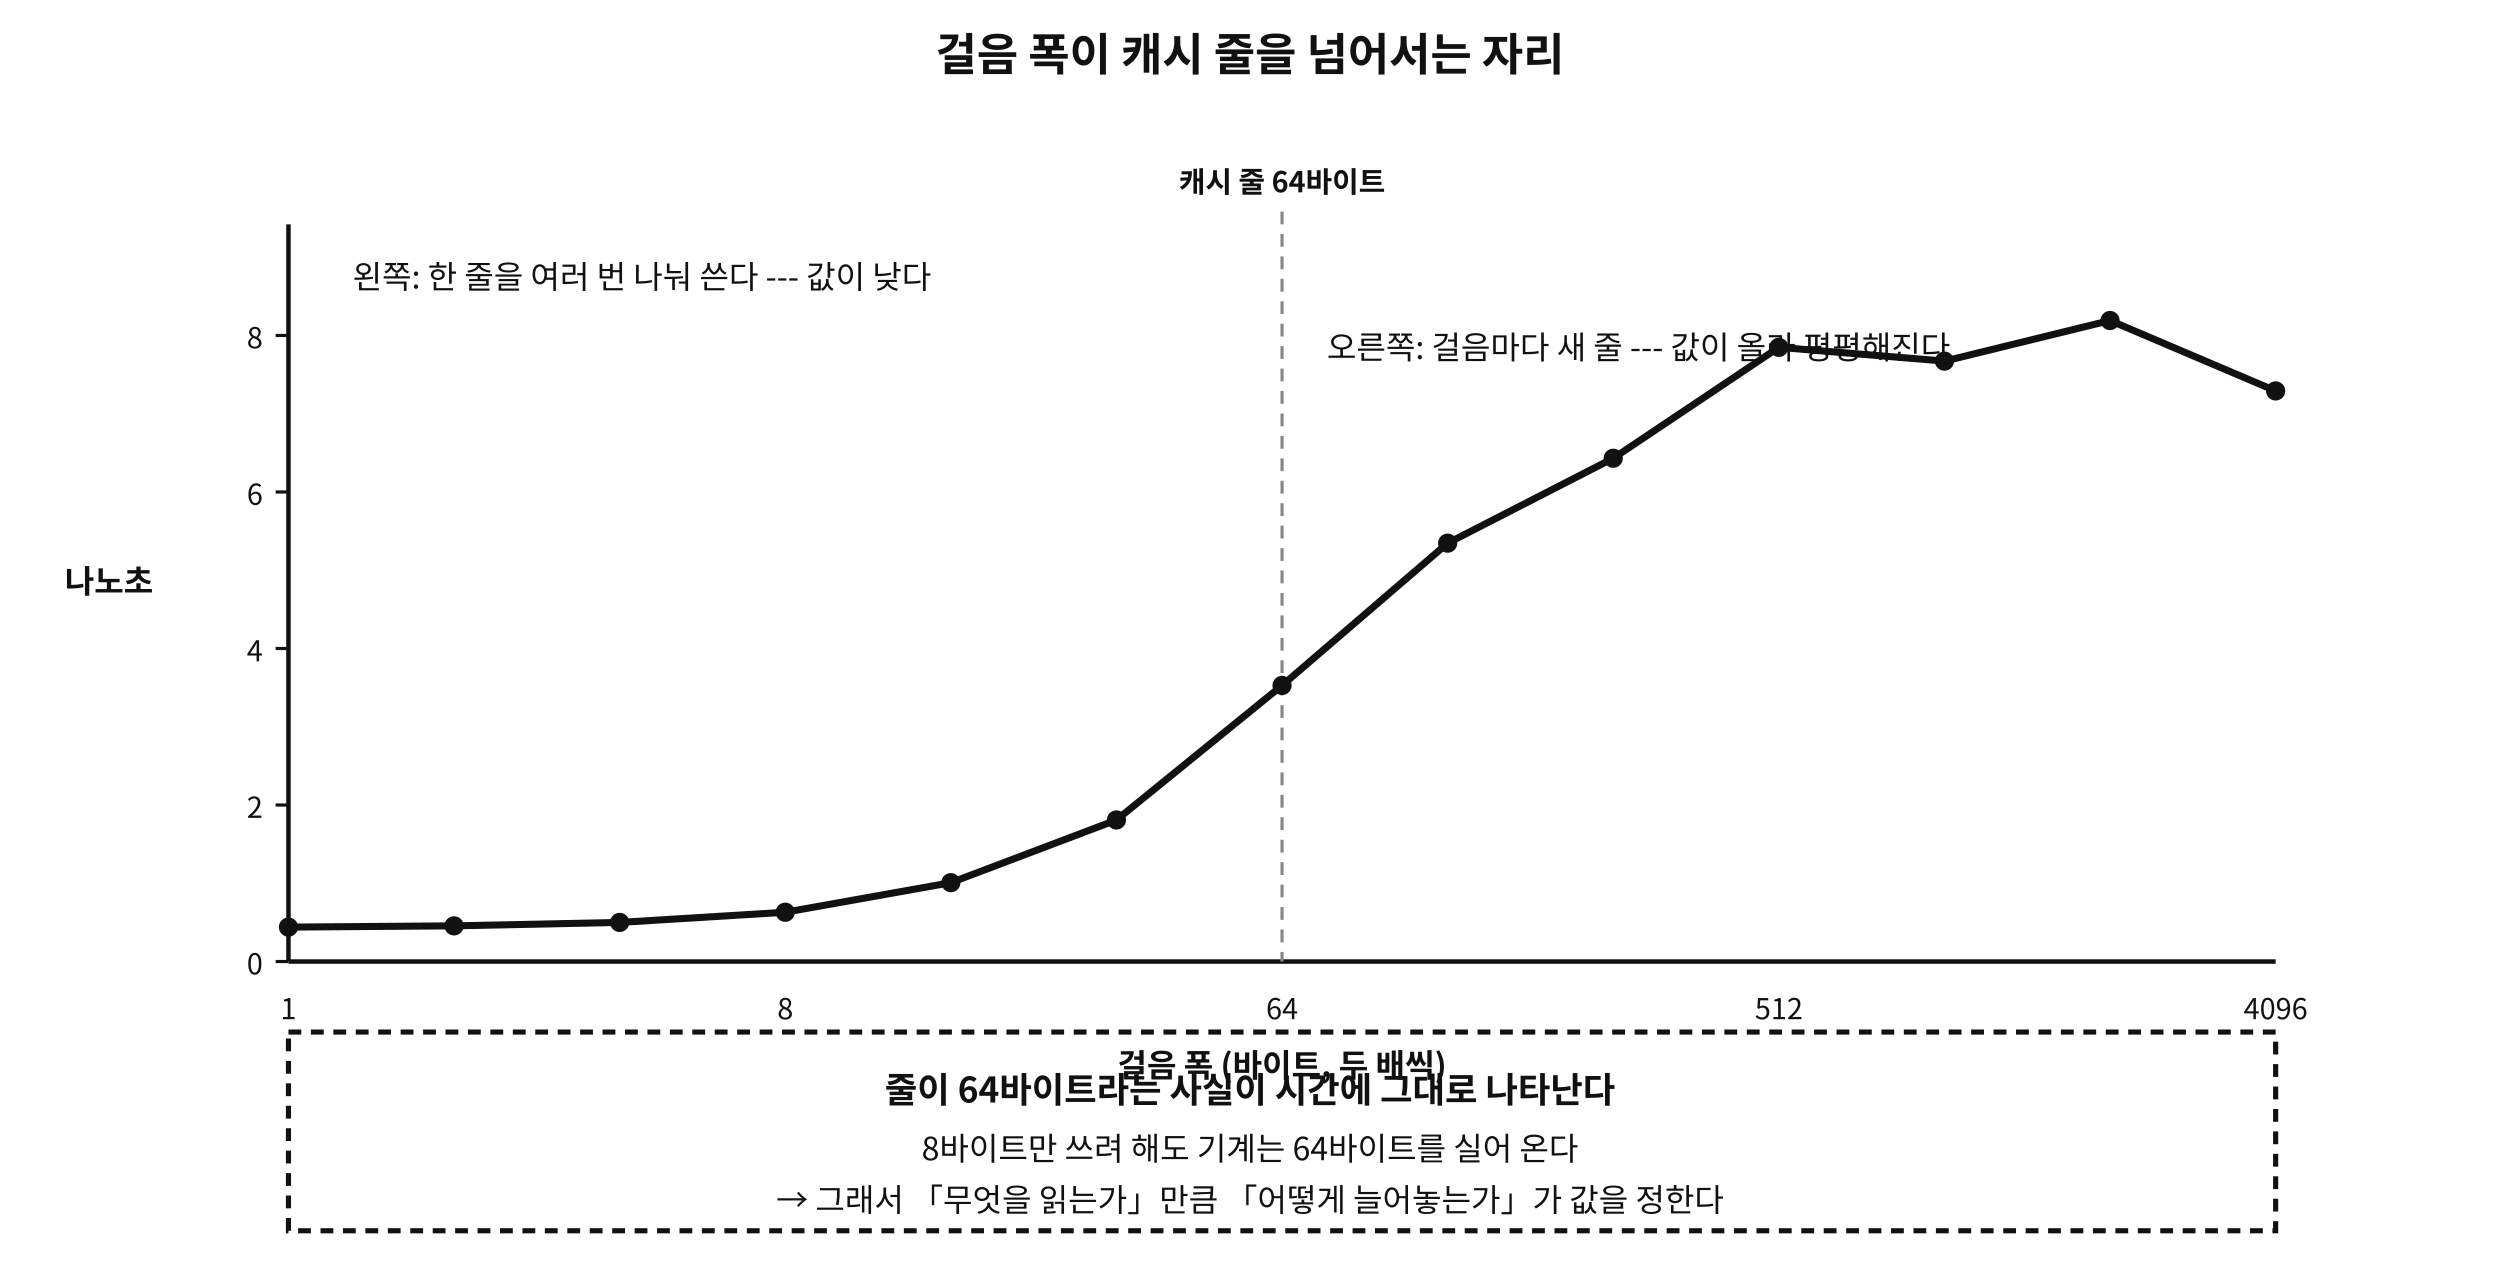
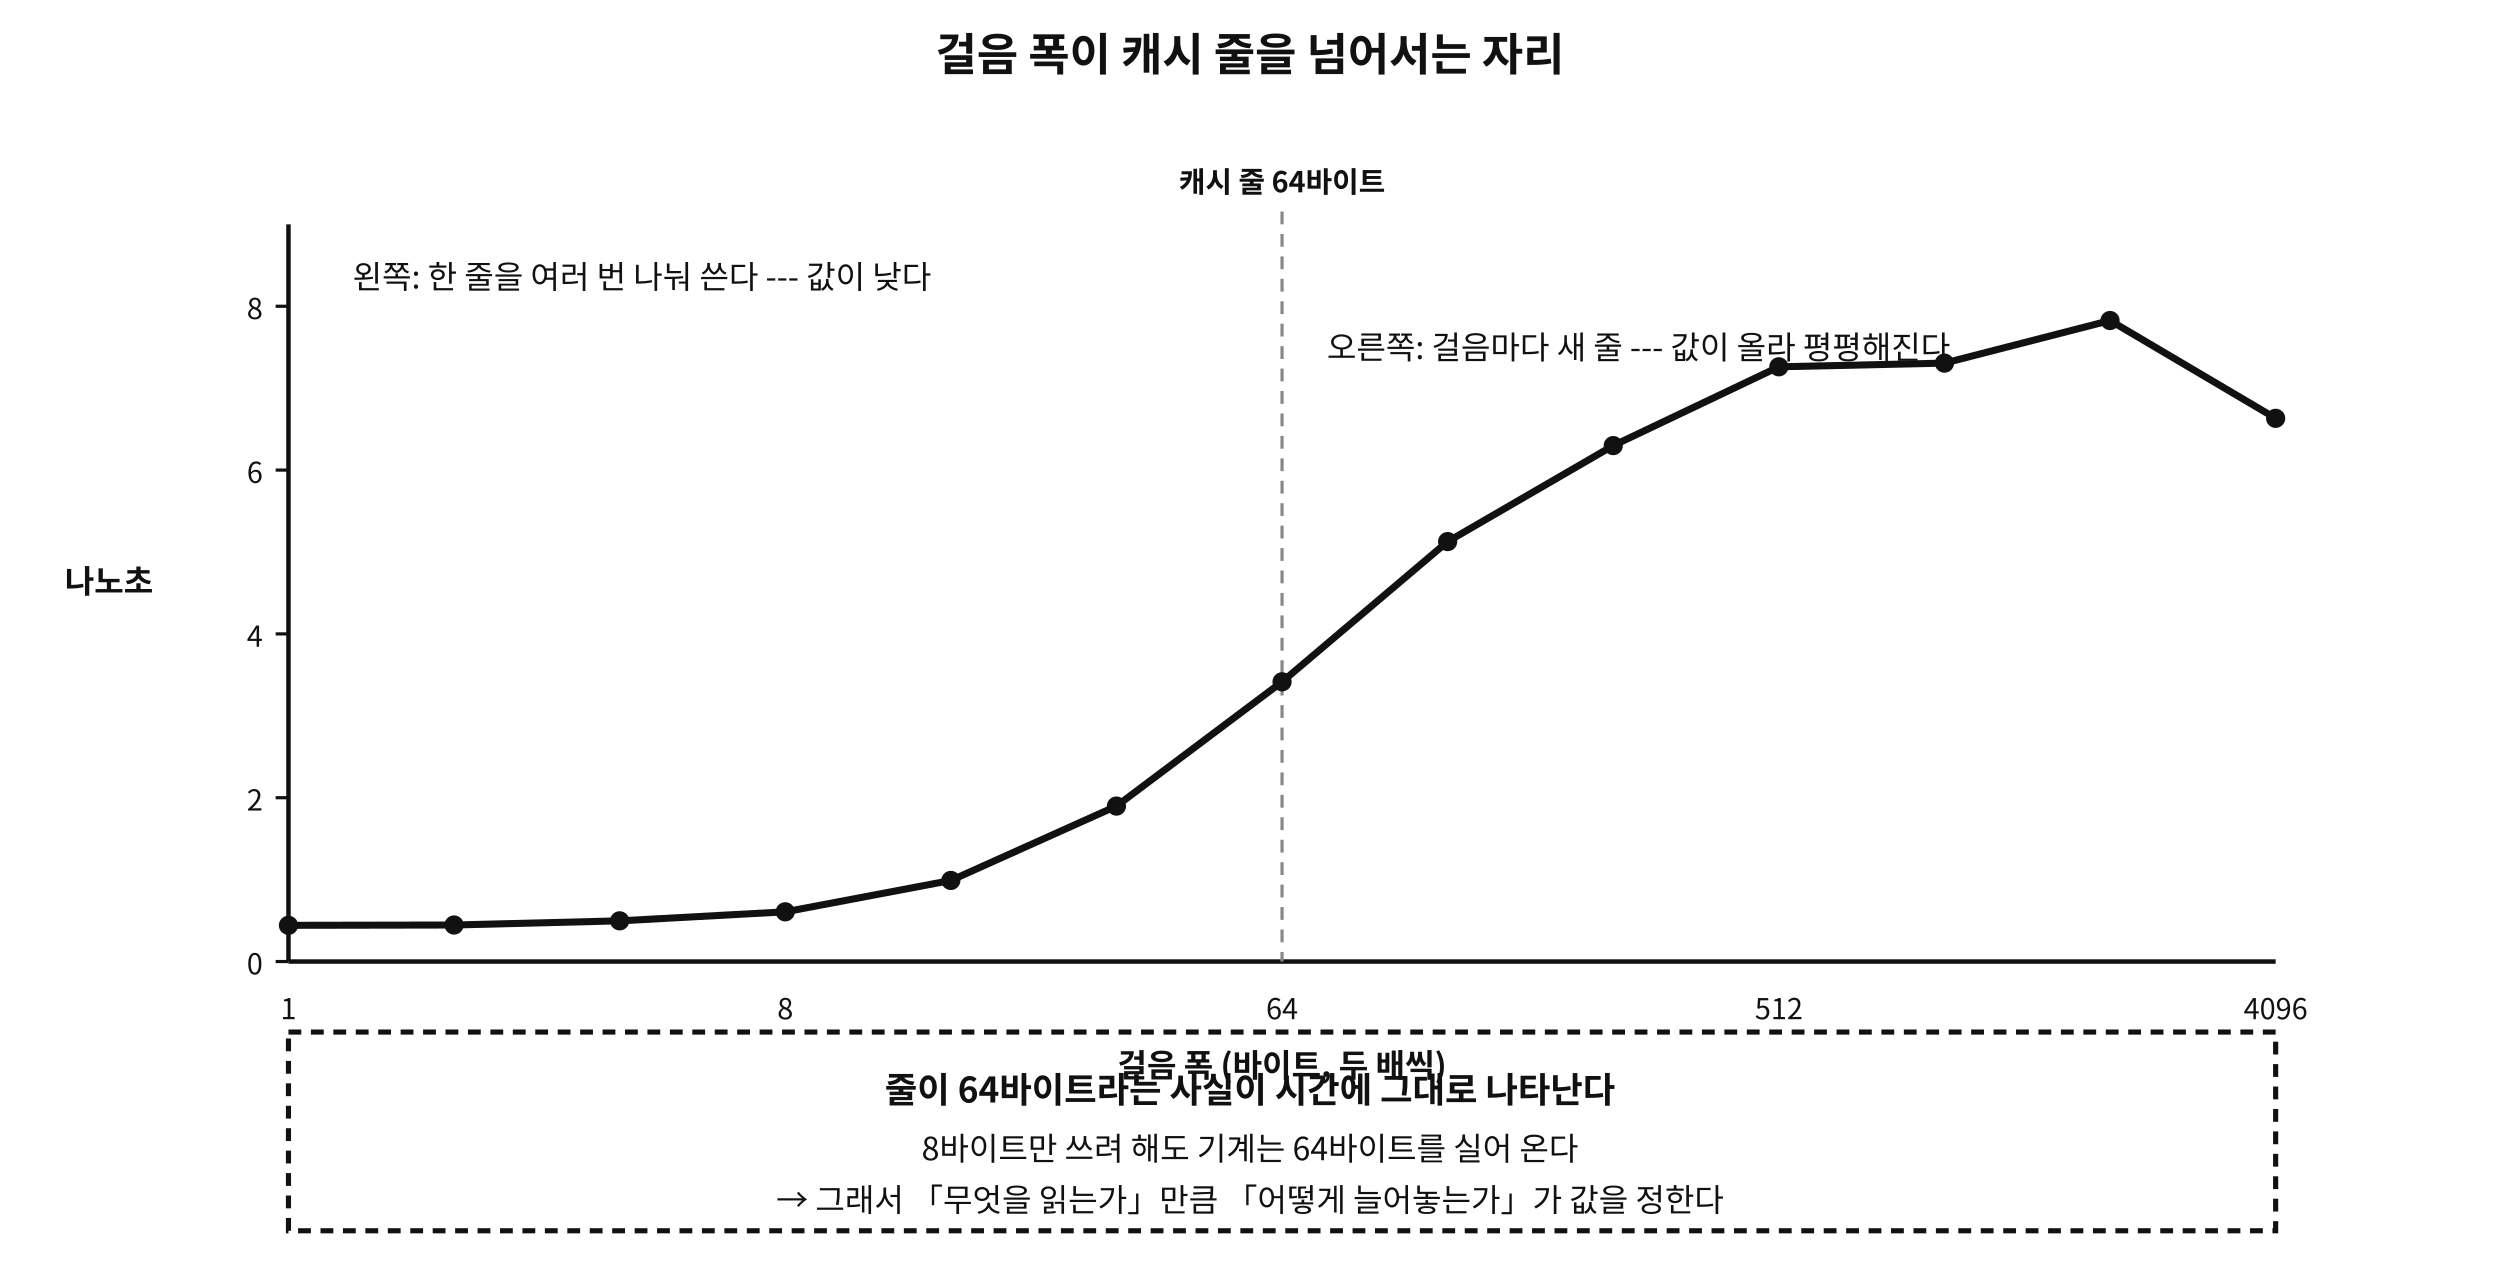
<svg xmlns="http://www.w3.org/2000/svg" viewBox="0 0 780 400" width="780" height="400" font-family="Noto Sans CJK KR, Noto Sans, sans-serif">
  <rect width="780" height="400" fill="none" />
  <defs>
    <marker id="a" viewBox="0 0 10 10" refX="9" refY="5" markerWidth="7" markerHeight="7" orient="auto-start-reverse">
      <path d="M0,0 L10,5 L0,10 z" fill="#111" />
    </marker>
    <pattern id="hatch" width="6" height="6" patternUnits="userSpaceOnUse" patternTransform="rotate(45)">
      <line x1="0" y1="0" x2="0" y2="6" stroke="#111" stroke-width="1" opacity="0.35" />
    </pattern>
  </defs>
  <text x="390.0" y="22" font-size="14" font-weight="bold" text-anchor="middle" fill="#111">걸음 폭이 캐시 줄을 넘어서는 자리</text>
  <line x1="90" y1="300" x2="710" y2="300" stroke="#111" stroke-width="1.4" />
  <line x1="90" y1="70" x2="90" y2="300" stroke="#111" stroke-width="1.4" />
  <line x1="86" y1="300.0" x2="90" y2="300.0" stroke="#111" stroke-width="1" />
  <text x="82" y="304.0" font-size="9" font-weight="normal" text-anchor="end" fill="#111">0</text>
-   <line x1="86" y1="251.166" x2="90" y2="251.166" stroke="#111" stroke-width="1" />
-   <text x="82" y="255.166" font-size="9" font-weight="normal" text-anchor="end" fill="#111">2</text>
-   <line x1="86" y1="202.332" x2="90" y2="202.332" stroke="#111" stroke-width="1" />
-   <text x="82" y="206.332" font-size="9" font-weight="normal" text-anchor="end" fill="#111">4</text>
-   <line x1="86" y1="153.498" x2="90" y2="153.498" stroke="#111" stroke-width="1" />
-   <text x="82" y="157.498" font-size="9" font-weight="normal" text-anchor="end" fill="#111">6</text>
-   <line x1="86" y1="104.664" x2="90" y2="104.664" stroke="#111" stroke-width="1" />
-   <text x="82" y="108.664" font-size="9" font-weight="normal" text-anchor="end" fill="#111">8</text>
+   <line x1="86" y1="248.888" x2="90" y2="248.888" stroke="#111" stroke-width="1" />
+   <text x="82" y="252.888" font-size="9" font-weight="normal" text-anchor="end" fill="#111">2</text>
+   <line x1="86" y1="197.777" x2="90" y2="197.777" stroke="#111" stroke-width="1" />
+   <text x="82" y="201.777" font-size="9" font-weight="normal" text-anchor="end" fill="#111">4</text>
+   <line x1="86" y1="146.665" x2="90" y2="146.665" stroke="#111" stroke-width="1" />
+   <text x="82" y="150.665" font-size="9" font-weight="normal" text-anchor="end" fill="#111">6</text>
+   <line x1="86" y1="95.553" x2="90" y2="95.553" stroke="#111" stroke-width="1" />
+   <text x="82" y="99.553" font-size="9" font-weight="normal" text-anchor="end" fill="#111">8</text>
  <text x="34" y="185.0" font-size="10" font-weight="bold" text-anchor="middle" fill="#111">나노초</text>
  <text x="400.0" y="336" font-size="10" font-weight="bold" text-anchor="middle" fill="#111">걸음 폭 (바이트, 두 배씩)</text>
  <line x1="400.0" y1="66" x2="400.0" y2="300" stroke="#888" stroke-width="1" stroke-dasharray="4 3" />
  <text x="400.0" y="60" font-size="9" font-weight="bold" text-anchor="middle" fill="#111">캐시 줄 64바이트</text>
-   <polyline points="90.0,289.257 141.667,288.866 193.333,287.791 245.0,284.617 296.667,275.388 348.333,255.83 400.0,213.857 451.667,169.466 503.333,142.974 555.0,108.375 606.667,112.672 658.333,100.0 710.0,121.975" fill="none" stroke="#111" stroke-width="2.2" />
-   <circle cx="90.0" cy="289.257" r="3" fill="#111" />
+   <polyline points="90.0,288.704 141.667,288.602 193.333,287.299 245.0,284.488 296.667,274.7 348.333,251.495 400.0,212.727 451.667,168.975 503.333,139.024 555.0,114.439 606.667,113.289 658.333,100 710.0,130.514" fill="none" stroke="#111" stroke-width="2.2" />
+   <circle cx="90.0" cy="288.704" r="3" fill="#111" />
  <text x="90.0" y="318" font-size="9" font-weight="normal" text-anchor="middle" fill="#111">1</text>
-   <circle cx="141.667" cy="288.866" r="3" fill="#111" />
-   <circle cx="193.333" cy="287.791" r="3" fill="#111" />
-   <circle cx="245.0" cy="284.617" r="3" fill="#111" />
+   <circle cx="141.667" cy="288.602" r="3" fill="#111" />
+   <circle cx="193.333" cy="287.299" r="3" fill="#111" />
+   <circle cx="245.0" cy="284.488" r="3" fill="#111" />
  <text x="245.0" y="318" font-size="9" font-weight="normal" text-anchor="middle" fill="#111">8</text>
-   <circle cx="296.667" cy="275.388" r="3" fill="#111" />
-   <circle cx="348.333" cy="255.83" r="3" fill="#111" />
-   <circle cx="400.0" cy="213.857" r="3" fill="#111" />
+   <circle cx="296.667" cy="274.7" r="3" fill="#111" />
+   <circle cx="348.333" cy="251.495" r="3" fill="#111" />
+   <circle cx="400.0" cy="212.727" r="3" fill="#111" />
  <text x="400.0" y="318" font-size="9" font-weight="normal" text-anchor="middle" fill="#111">64</text>
-   <circle cx="451.667" cy="169.466" r="3" fill="#111" />
-   <circle cx="503.333" cy="142.974" r="3" fill="#111" />
-   <circle cx="555.0" cy="108.375" r="3" fill="#111" />
+   <circle cx="451.667" cy="168.975" r="3" fill="#111" />
+   <circle cx="503.333" cy="139.024" r="3" fill="#111" />
+   <circle cx="555.0" cy="114.439" r="3" fill="#111" />
  <text x="555.0" y="318" font-size="9" font-weight="normal" text-anchor="middle" fill="#111">512</text>
-   <circle cx="606.667" cy="112.672" r="3" fill="#111" />
-   <circle cx="658.333" cy="100.0" r="3" fill="#111" />
-   <circle cx="710.0" cy="121.975" r="3" fill="#111" />
+   <circle cx="606.667" cy="113.289" r="3" fill="#111" />
+   <circle cx="658.333" cy="100" r="3" fill="#111" />
+   <circle cx="710.0" cy="130.514" r="3" fill="#111" />
  <text x="710.0" y="318" font-size="9" font-weight="normal" text-anchor="middle" fill="#111">4096</text>
  <text x="110" y="90" font-size="10" font-weight="normal" text-anchor="start" fill="#111">왼쪽: 한 줄을 여러 번 나눠 쓴다 --- 값이 낮다</text>
  <text x="414.0" y="112" font-size="10" font-weight="normal" text-anchor="start" fill="#111">오른쪽: 걸음마다 새 줄 --- 값이 올라 평평해진다</text>
  <rect x="90" y="322" width="620" height="62" fill="none" stroke="#111" stroke-width="1.6" stroke-dasharray="4 3" />
  <text x="390.0" y="344" font-size="11" font-weight="bold" text-anchor="middle" fill="#111">줄이 64바이트라는 사실이 시간에 그대로 나타난다</text>
  <text x="390.0" y="362" font-size="10" font-weight="normal" text-anchor="middle" fill="#111">8바이트만 쓰려 해도 기계는 64바이트를 실어 온다</text>
  <text x="390.0" y="378" font-size="10" font-weight="normal" text-anchor="middle" fill="#111">→ 그래서 「무엇을 읽는가」만큼 「어떻게 늘어놓는가」가 값을 정한다</text>
</svg>
